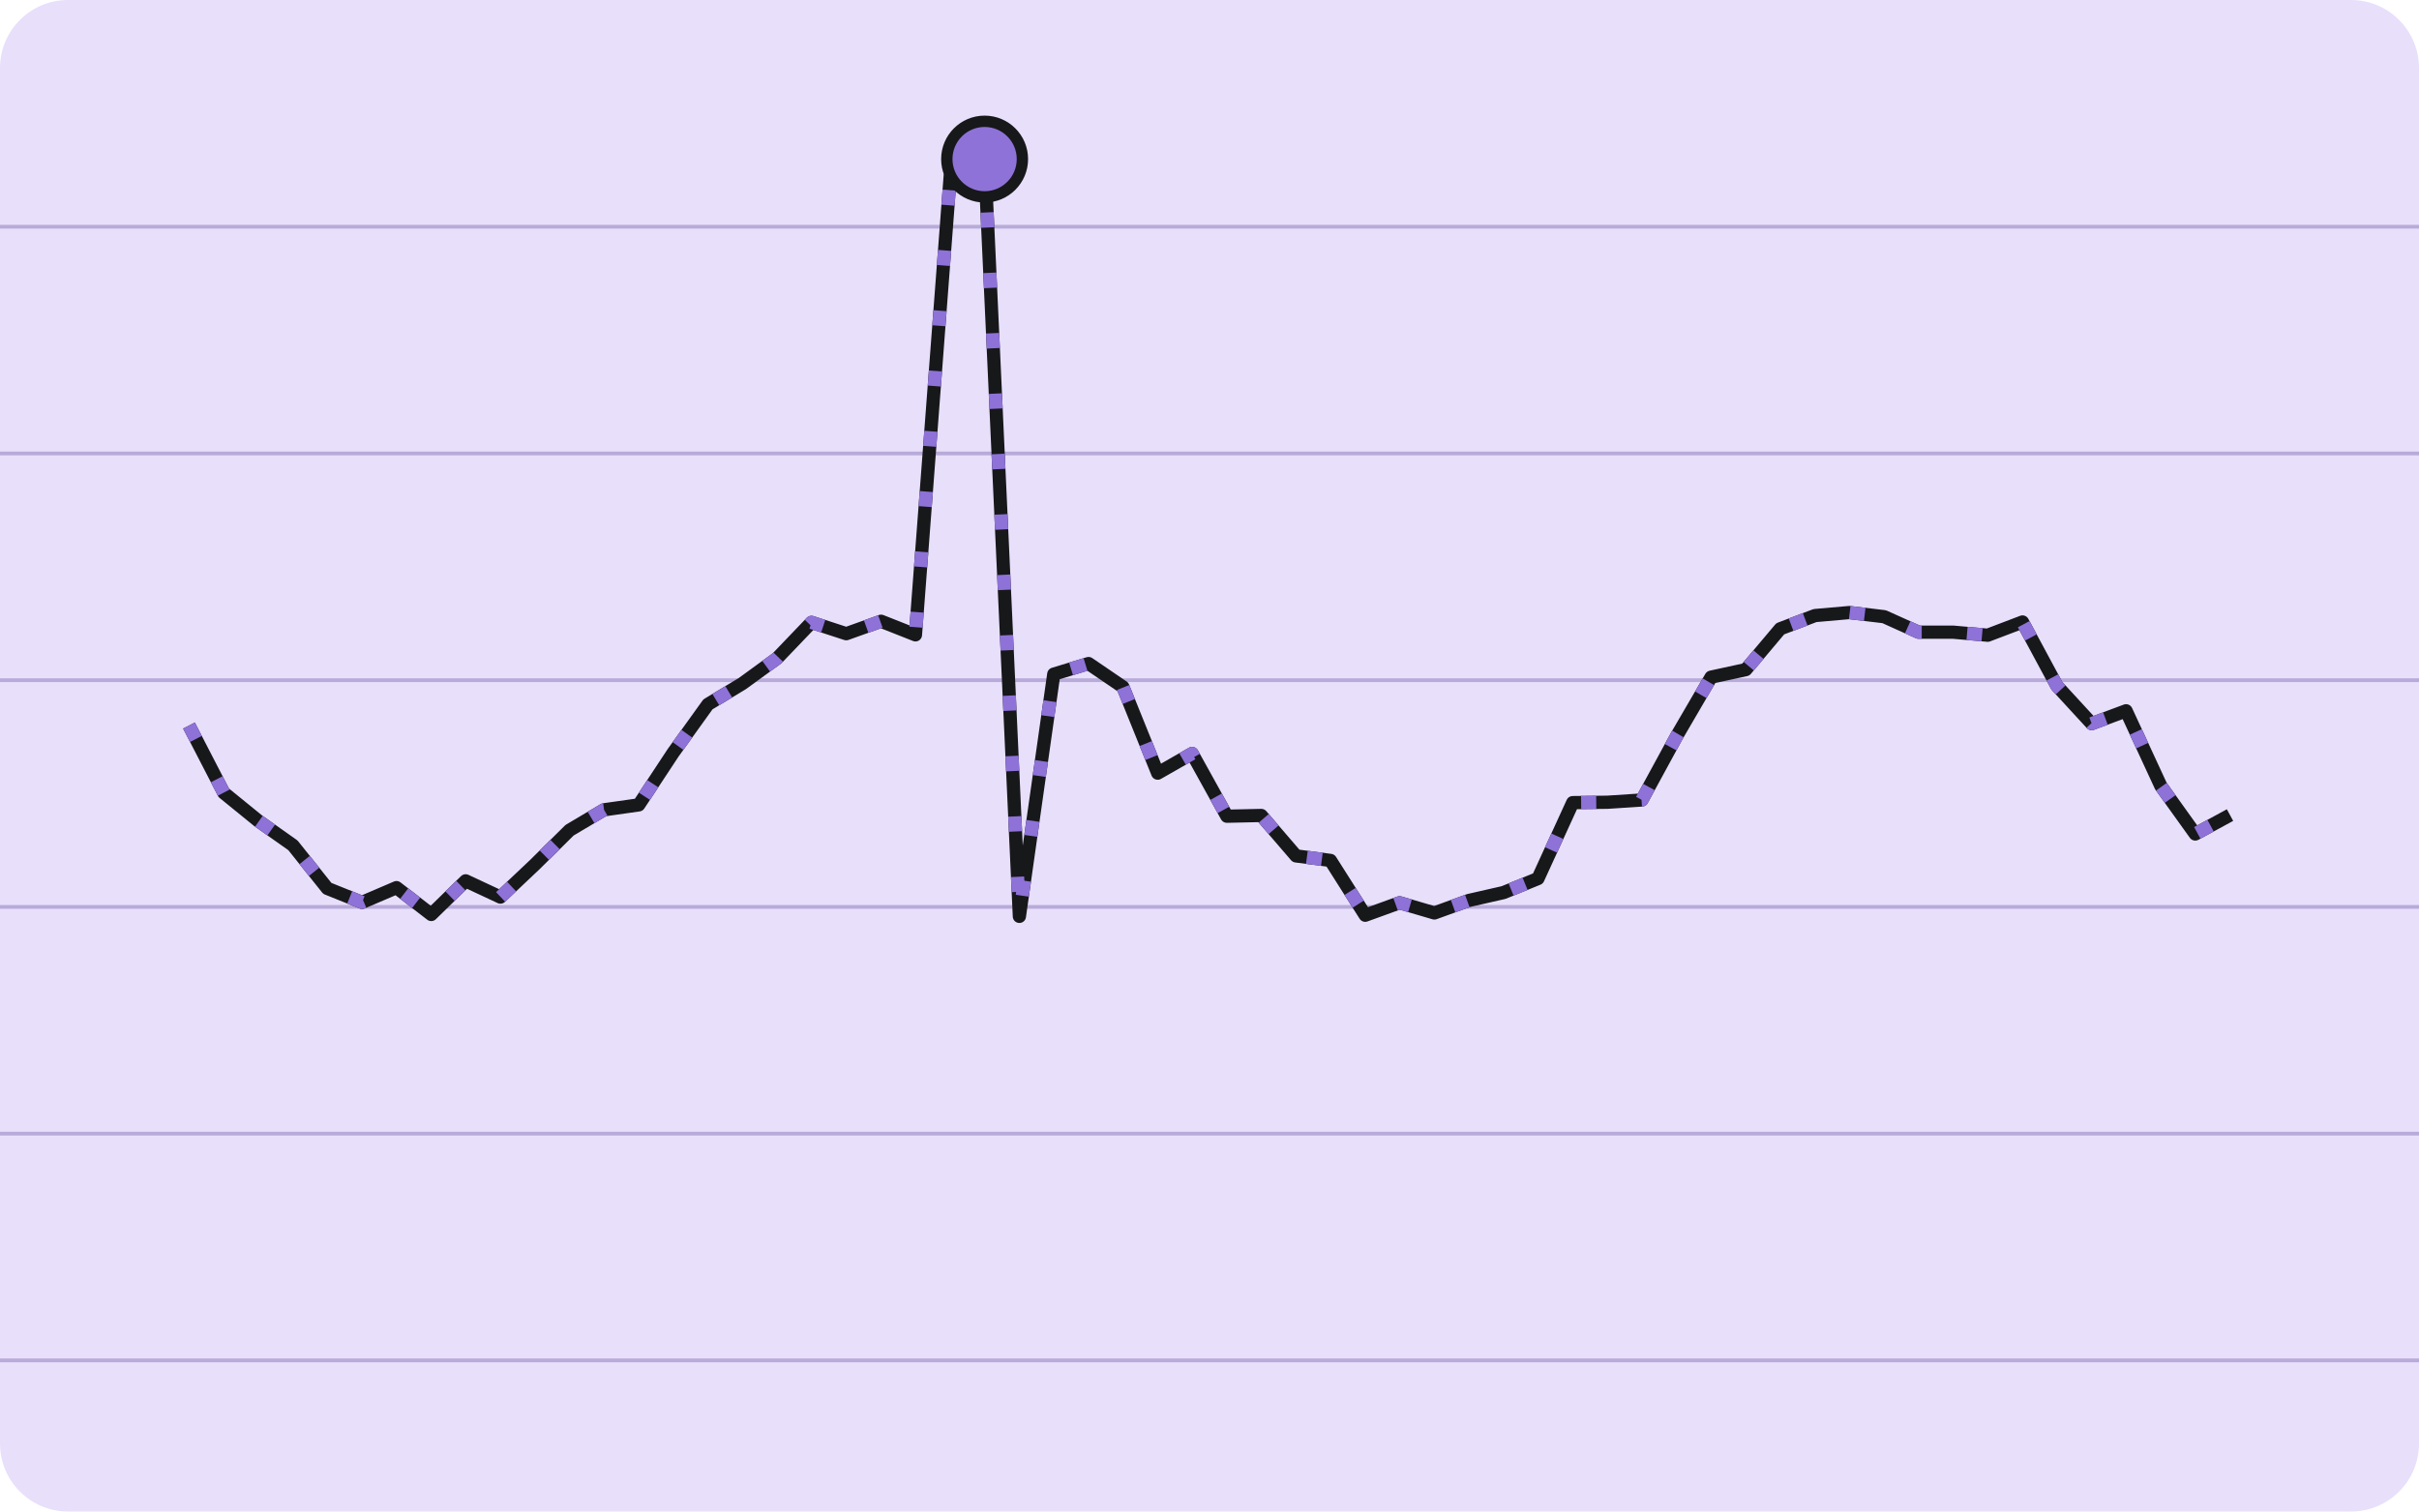
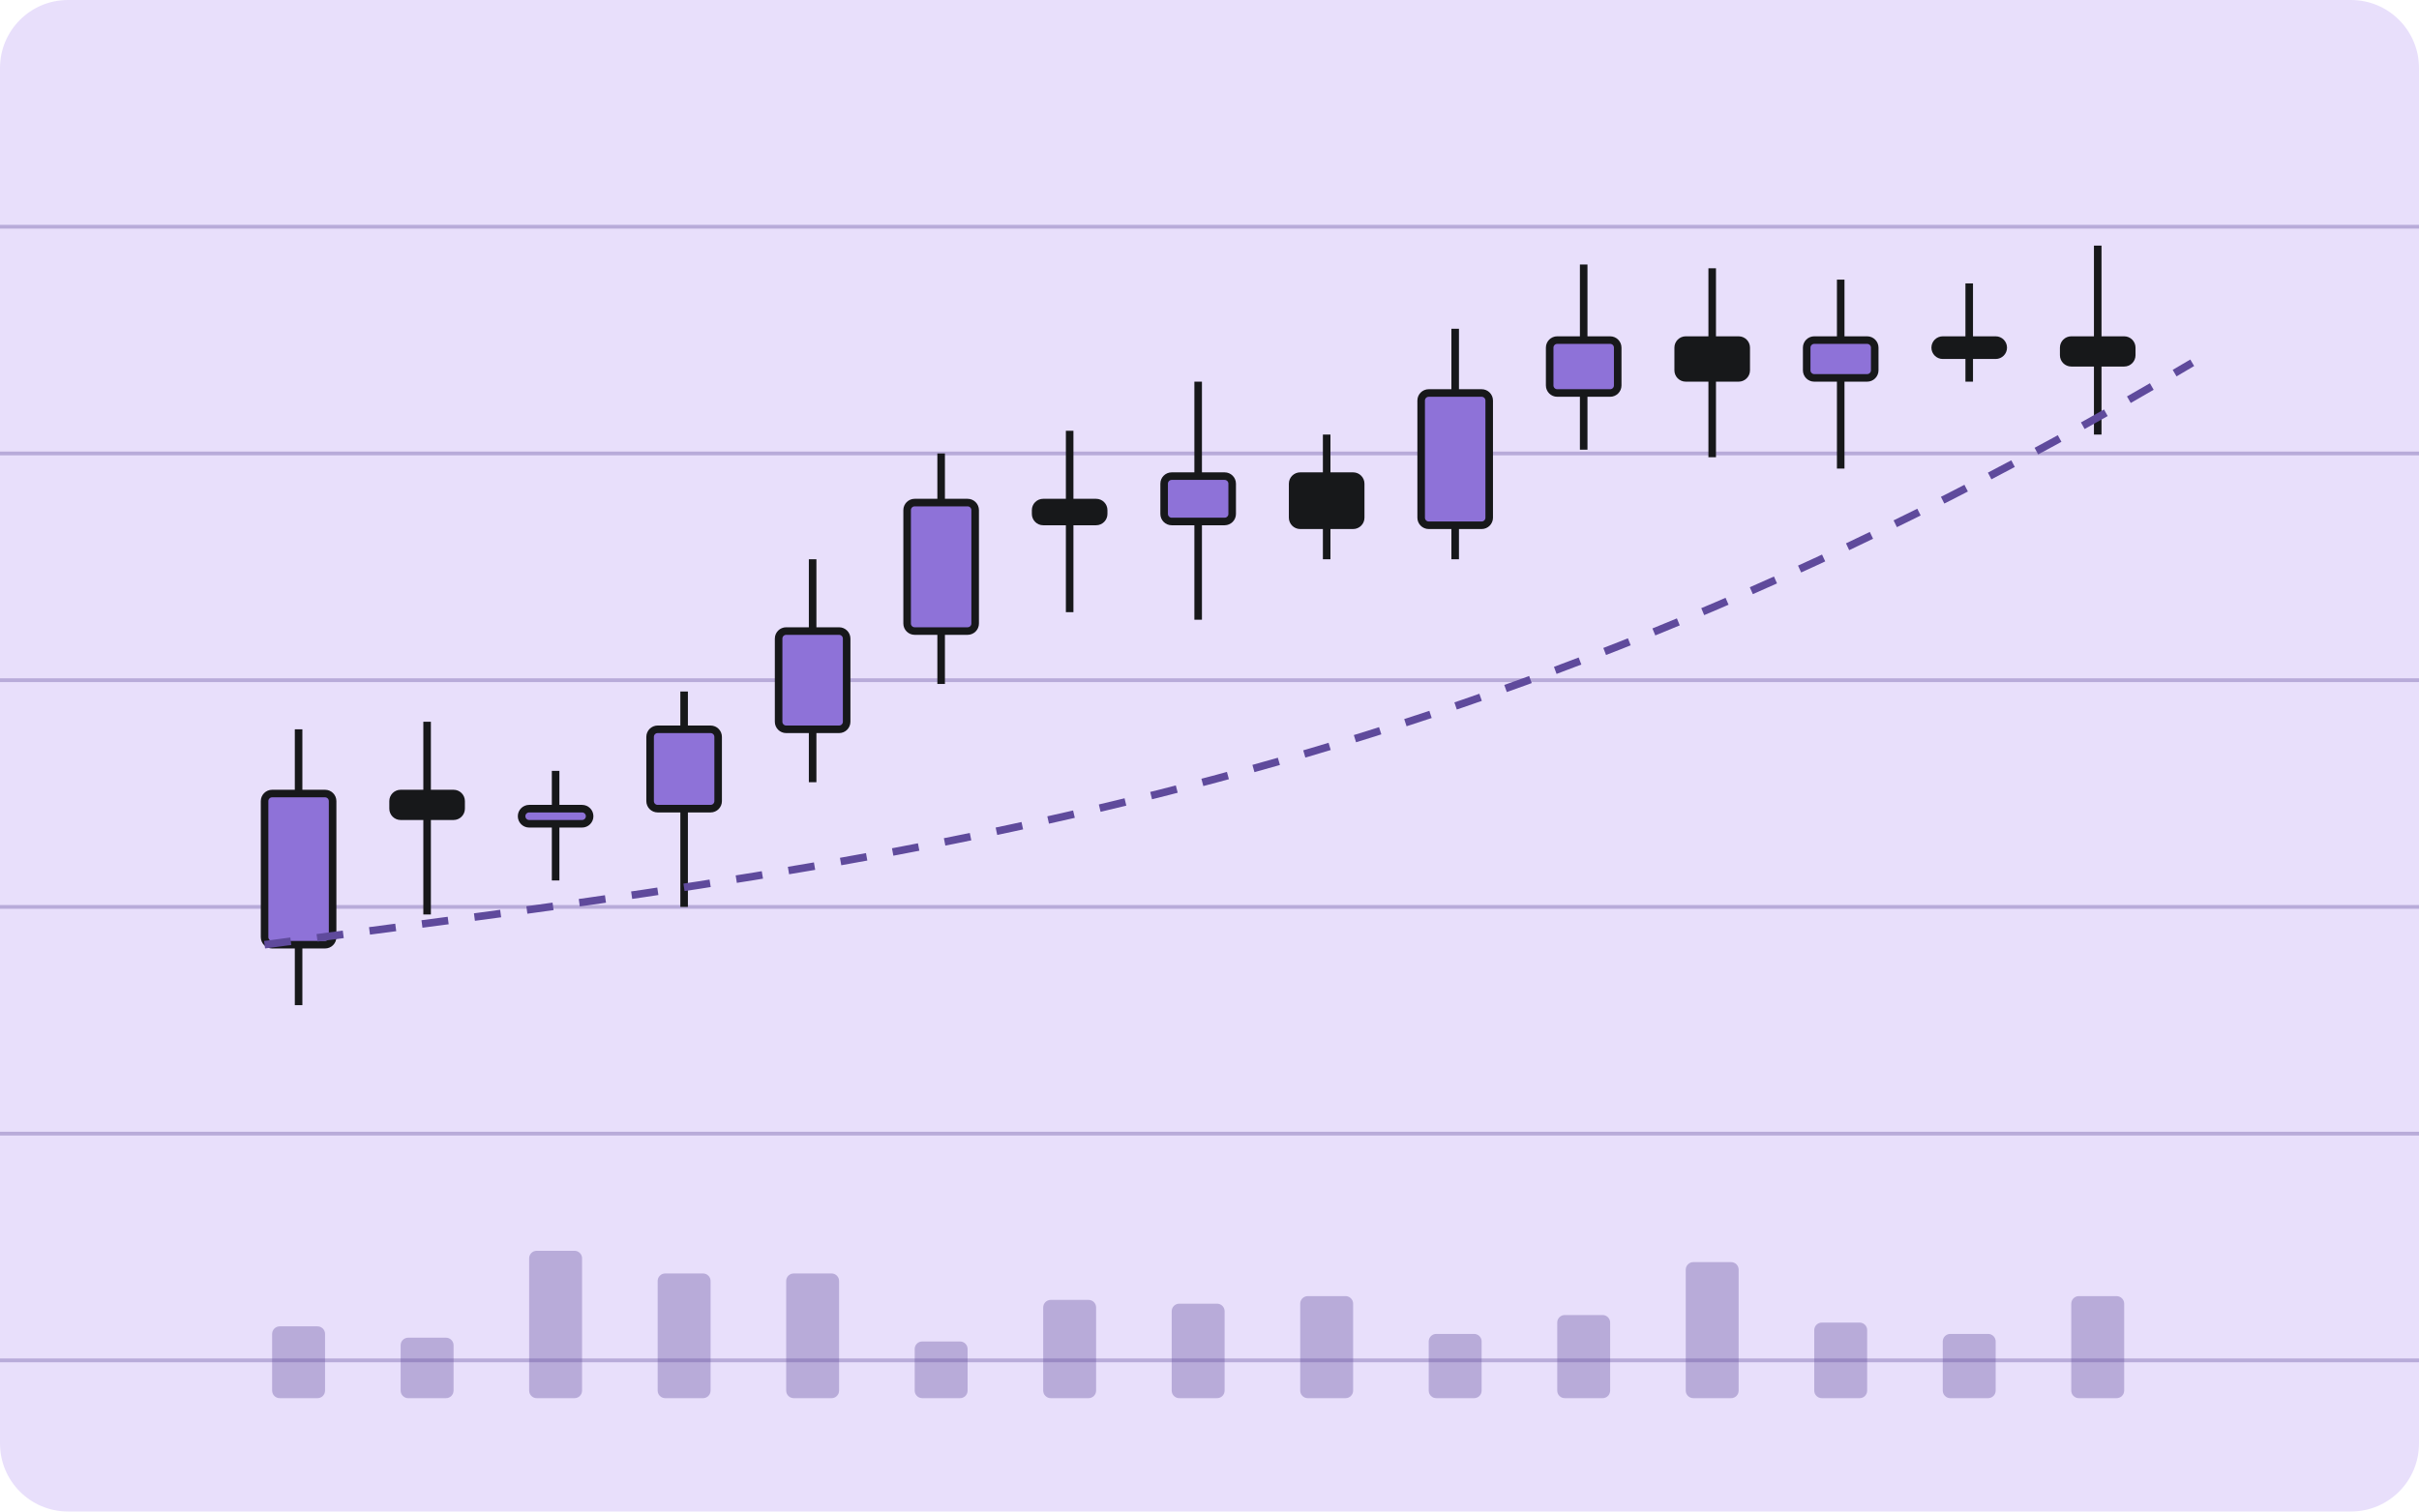
<svg xmlns="http://www.w3.org/2000/svg" viewBox="0 0 640 400" width="640" height="400" role="img" aria-hidden="true">
  <rect width="640" height="400" rx="18" fill="#e8dffb" />
  <g opacity="0.35" stroke="#5f4a9c" stroke-width="1">
    <line x1="0" y1="60" x2="640" y2="60" />
    <line x1="0" y1="120" x2="640" y2="120" />
    <line x1="0" y1="180" x2="640" y2="180" />
    <line x1="0" y1="240" x2="640" y2="240" />
    <line x1="0" y1="300" x2="640" y2="300" />
    <line x1="0" y1="360" x2="640" y2="360" />
  </g>
-   <polyline points="50.0,192.0 59.2,209.8 68.3,217.2 77.5,223.7 86.6,235.1 95.8,238.8 104.9,234.9 114.1,242.0 123.2,233.1 132.4,237.4 141.5,228.8 150.7,219.7 159.8,214.3 169.0,213.0 178.1,199.2 187.3,186.4 196.4,180.9 205.6,174.2 214.7,164.7 223.9,167.7 233.1,164.4 242.2,168.0 251.4,46.6 260.5,42.1 269.7,242.5 278.8,178.4 288.0,175.6 297.1,181.8 306.3,204.6 315.4,199.4 324.6,216.0 333.7,215.8 342.9,226.5 352.0,227.7 361.2,242.2 370.3,238.9 379.5,241.6 388.6,238.3 397.8,236.2 406.9,232.5 416.1,212.4 425.3,212.3 434.4,211.7 443.6,194.8 452.7,179.2 461.9,177.2 471.0,166.4 480.2,162.9 489.3,162.1 498.5,163.2 507.6,167.3 516.8,167.3 525.9,168.1 535.1,164.6 544.2,181.5 553.4,191.5 562.5,188.1 571.7,208.0 580.8,220.7 590.0,215.7" fill="none" stroke="#17181a" stroke-width="3.5" stroke-linejoin="round" />
-   <polyline points="50.0,192.0 59.2,209.8 68.3,217.2 77.5,223.7 86.6,235.1 95.8,238.8 104.9,234.9 114.1,242.0 123.2,233.1 132.4,237.4 141.5,228.8 150.7,219.7 159.8,214.3 169.0,213.0 178.1,199.2 187.3,186.4 196.4,180.9 205.6,174.2 214.7,164.7 223.9,167.7 233.1,164.4 242.2,168.0 251.4,46.6 260.5,42.1 269.7,242.5 278.8,178.4 288.0,175.6 297.1,181.8 306.3,204.6 315.4,199.4 324.6,216.0 333.7,215.8 342.9,226.5 352.0,227.7 361.2,242.2 370.3,238.9 379.5,241.6 388.6,238.3 397.8,236.2 406.9,232.5 416.1,212.4 425.3,212.3 434.4,211.7 443.6,194.8 452.7,179.2 461.9,177.2 471.0,166.4 480.2,162.9 489.3,162.1 498.5,163.2 507.6,167.3 516.8,167.3 525.9,168.1 535.1,164.6 544.2,181.5 553.4,191.5 562.5,188.1 571.7,208.0 580.8,220.7 590.0,215.7" fill="none" stroke="#8e72d8" stroke-width="3.5" stroke-dasharray="4 12" stroke-linejoin="round" />
-   <circle cx="260.5" cy="42.1" r="10" fill="#8e72d8" stroke="#17181a" stroke-width="3" />
+   <line x1="79" y1="193" x2="79" y2="266" stroke="#17181a" stroke-width="2" />
+   <rect x="70" y="210" width="18" height="40" rx="2" fill="#8e72d8" stroke="#17181a" stroke-width="2" />
+   <rect x="72" y="351" width="14" height="19" rx="2" fill="#5f4a9c" fill-opacity="0.35" />
+   <line x1="113" y1="191" x2="113" y2="242" stroke="#17181a" stroke-width="2" />
+   <rect x="104" y="210" width="18" height="6" rx="2" fill="#17181a" stroke="#17181a" stroke-width="2" />
+   <rect x="106" y="354" width="14" height="16" rx="2" fill="#5f4a9c" fill-opacity="0.35" />
+   <line x1="147" y1="204" x2="147" y2="233" stroke="#17181a" stroke-width="2" />
+   <rect x="138" y="214" width="18" height="4" rx="2" fill="#8e72d8" stroke="#17181a" stroke-width="2" />
+   <rect x="140" y="331" width="14" height="39" rx="2" fill="#5f4a9c" fill-opacity="0.35" />
+   <line x1="181" y1="183" x2="181" y2="240" stroke="#17181a" stroke-width="2" />
+   <rect x="172" y="193" width="18" height="21" rx="2" fill="#8e72d8" stroke="#17181a" stroke-width="2" />
+   <rect x="174" y="337" width="14" height="33" rx="2" fill="#5f4a9c" fill-opacity="0.35" />
+   <line x1="215" y1="148" x2="215" y2="207" stroke="#17181a" stroke-width="2" />
+   <rect x="206" y="167" width="18" height="26" rx="2" fill="#8e72d8" stroke="#17181a" stroke-width="2" />
+   <rect x="208" y="337" width="14" height="33" rx="2" fill="#5f4a9c" fill-opacity="0.35" />
+   <line x1="249" y1="120" x2="249" y2="181" stroke="#17181a" stroke-width="2" />
+   <rect x="240" y="133" width="18" height="34" rx="2" fill="#8e72d8" stroke="#17181a" stroke-width="2" />
+   <rect x="242" y="355" width="14" height="15" rx="2" fill="#5f4a9c" fill-opacity="0.35" />
+   <line x1="283" y1="114" x2="283" y2="162" stroke="#17181a" stroke-width="2" />
+   <rect x="274" y="133" width="18" height="5" rx="2" fill="#17181a" stroke="#17181a" stroke-width="2" />
+   <rect x="276" y="344" width="14" height="26" rx="2" fill="#5f4a9c" fill-opacity="0.35" />
+   <line x1="317" y1="101" x2="317" y2="164" stroke="#17181a" stroke-width="2" />
+   <rect x="308" y="126" width="18" height="12" rx="2" fill="#8e72d8" stroke="#17181a" stroke-width="2" />
+   <rect x="310" y="345" width="14" height="25" rx="2" fill="#5f4a9c" fill-opacity="0.35" />
+   <line x1="351" y1="115" x2="351" y2="148" stroke="#17181a" stroke-width="2" />
+   <rect x="342" y="126" width="18" height="13" rx="2" fill="#17181a" stroke="#17181a" stroke-width="2" />
+   <rect x="344" y="343" width="14" height="27" rx="2" fill="#5f4a9c" fill-opacity="0.35" />
+   <line x1="385" y1="87" x2="385" y2="148" stroke="#17181a" stroke-width="2" />
+   <rect x="376" y="104" width="18" height="35" rx="2" fill="#8e72d8" stroke="#17181a" stroke-width="2" />
+   <rect x="378" y="353" width="14" height="17" rx="2" fill="#5f4a9c" fill-opacity="0.35" />
+   <line x1="419" y1="70" x2="419" y2="119" stroke="#17181a" stroke-width="2" />
+   <rect x="410" y="90" width="18" height="14" rx="2" fill="#8e72d8" stroke="#17181a" stroke-width="2" />
+   <rect x="412" y="348" width="14" height="22" rx="2" fill="#5f4a9c" fill-opacity="0.35" />
+   <line x1="453" y1="71" x2="453" y2="121" stroke="#17181a" stroke-width="2" />
+   <rect x="444" y="90" width="18" height="10" rx="2" fill="#17181a" stroke="#17181a" stroke-width="2" />
+   <rect x="446" y="334" width="14" height="36" rx="2" fill="#5f4a9c" fill-opacity="0.35" />
+   <line x1="487" y1="74" x2="487" y2="124" stroke="#17181a" stroke-width="2" />
+   <rect x="478" y="90" width="18" height="10" rx="2" fill="#8e72d8" stroke="#17181a" stroke-width="2" />
+   <rect x="480" y="350" width="14" height="20" rx="2" fill="#5f4a9c" fill-opacity="0.35" />
+   <line x1="521" y1="75" x2="521" y2="101" stroke="#17181a" stroke-width="2" />
+   <rect x="512" y="90" width="18" height="4" rx="2" fill="#17181a" stroke="#17181a" stroke-width="2" />
+   <rect x="514" y="353" width="14" height="17" rx="2" fill="#5f4a9c" fill-opacity="0.35" />
+   <line x1="555" y1="65" x2="555" y2="115" stroke="#17181a" stroke-width="2" />
+   <rect x="546" y="90" width="18" height="6" rx="2" fill="#17181a" stroke="#17181a" stroke-width="2" />
+   <rect x="548" y="343" width="14" height="27" rx="2" fill="#5f4a9c" fill-opacity="0.35" />
+   <path d="M70,250 C220,230 380,215 580,96" fill="none" stroke="#5f4a9c" stroke-width="2" stroke-dasharray="7 7" />
</svg>
